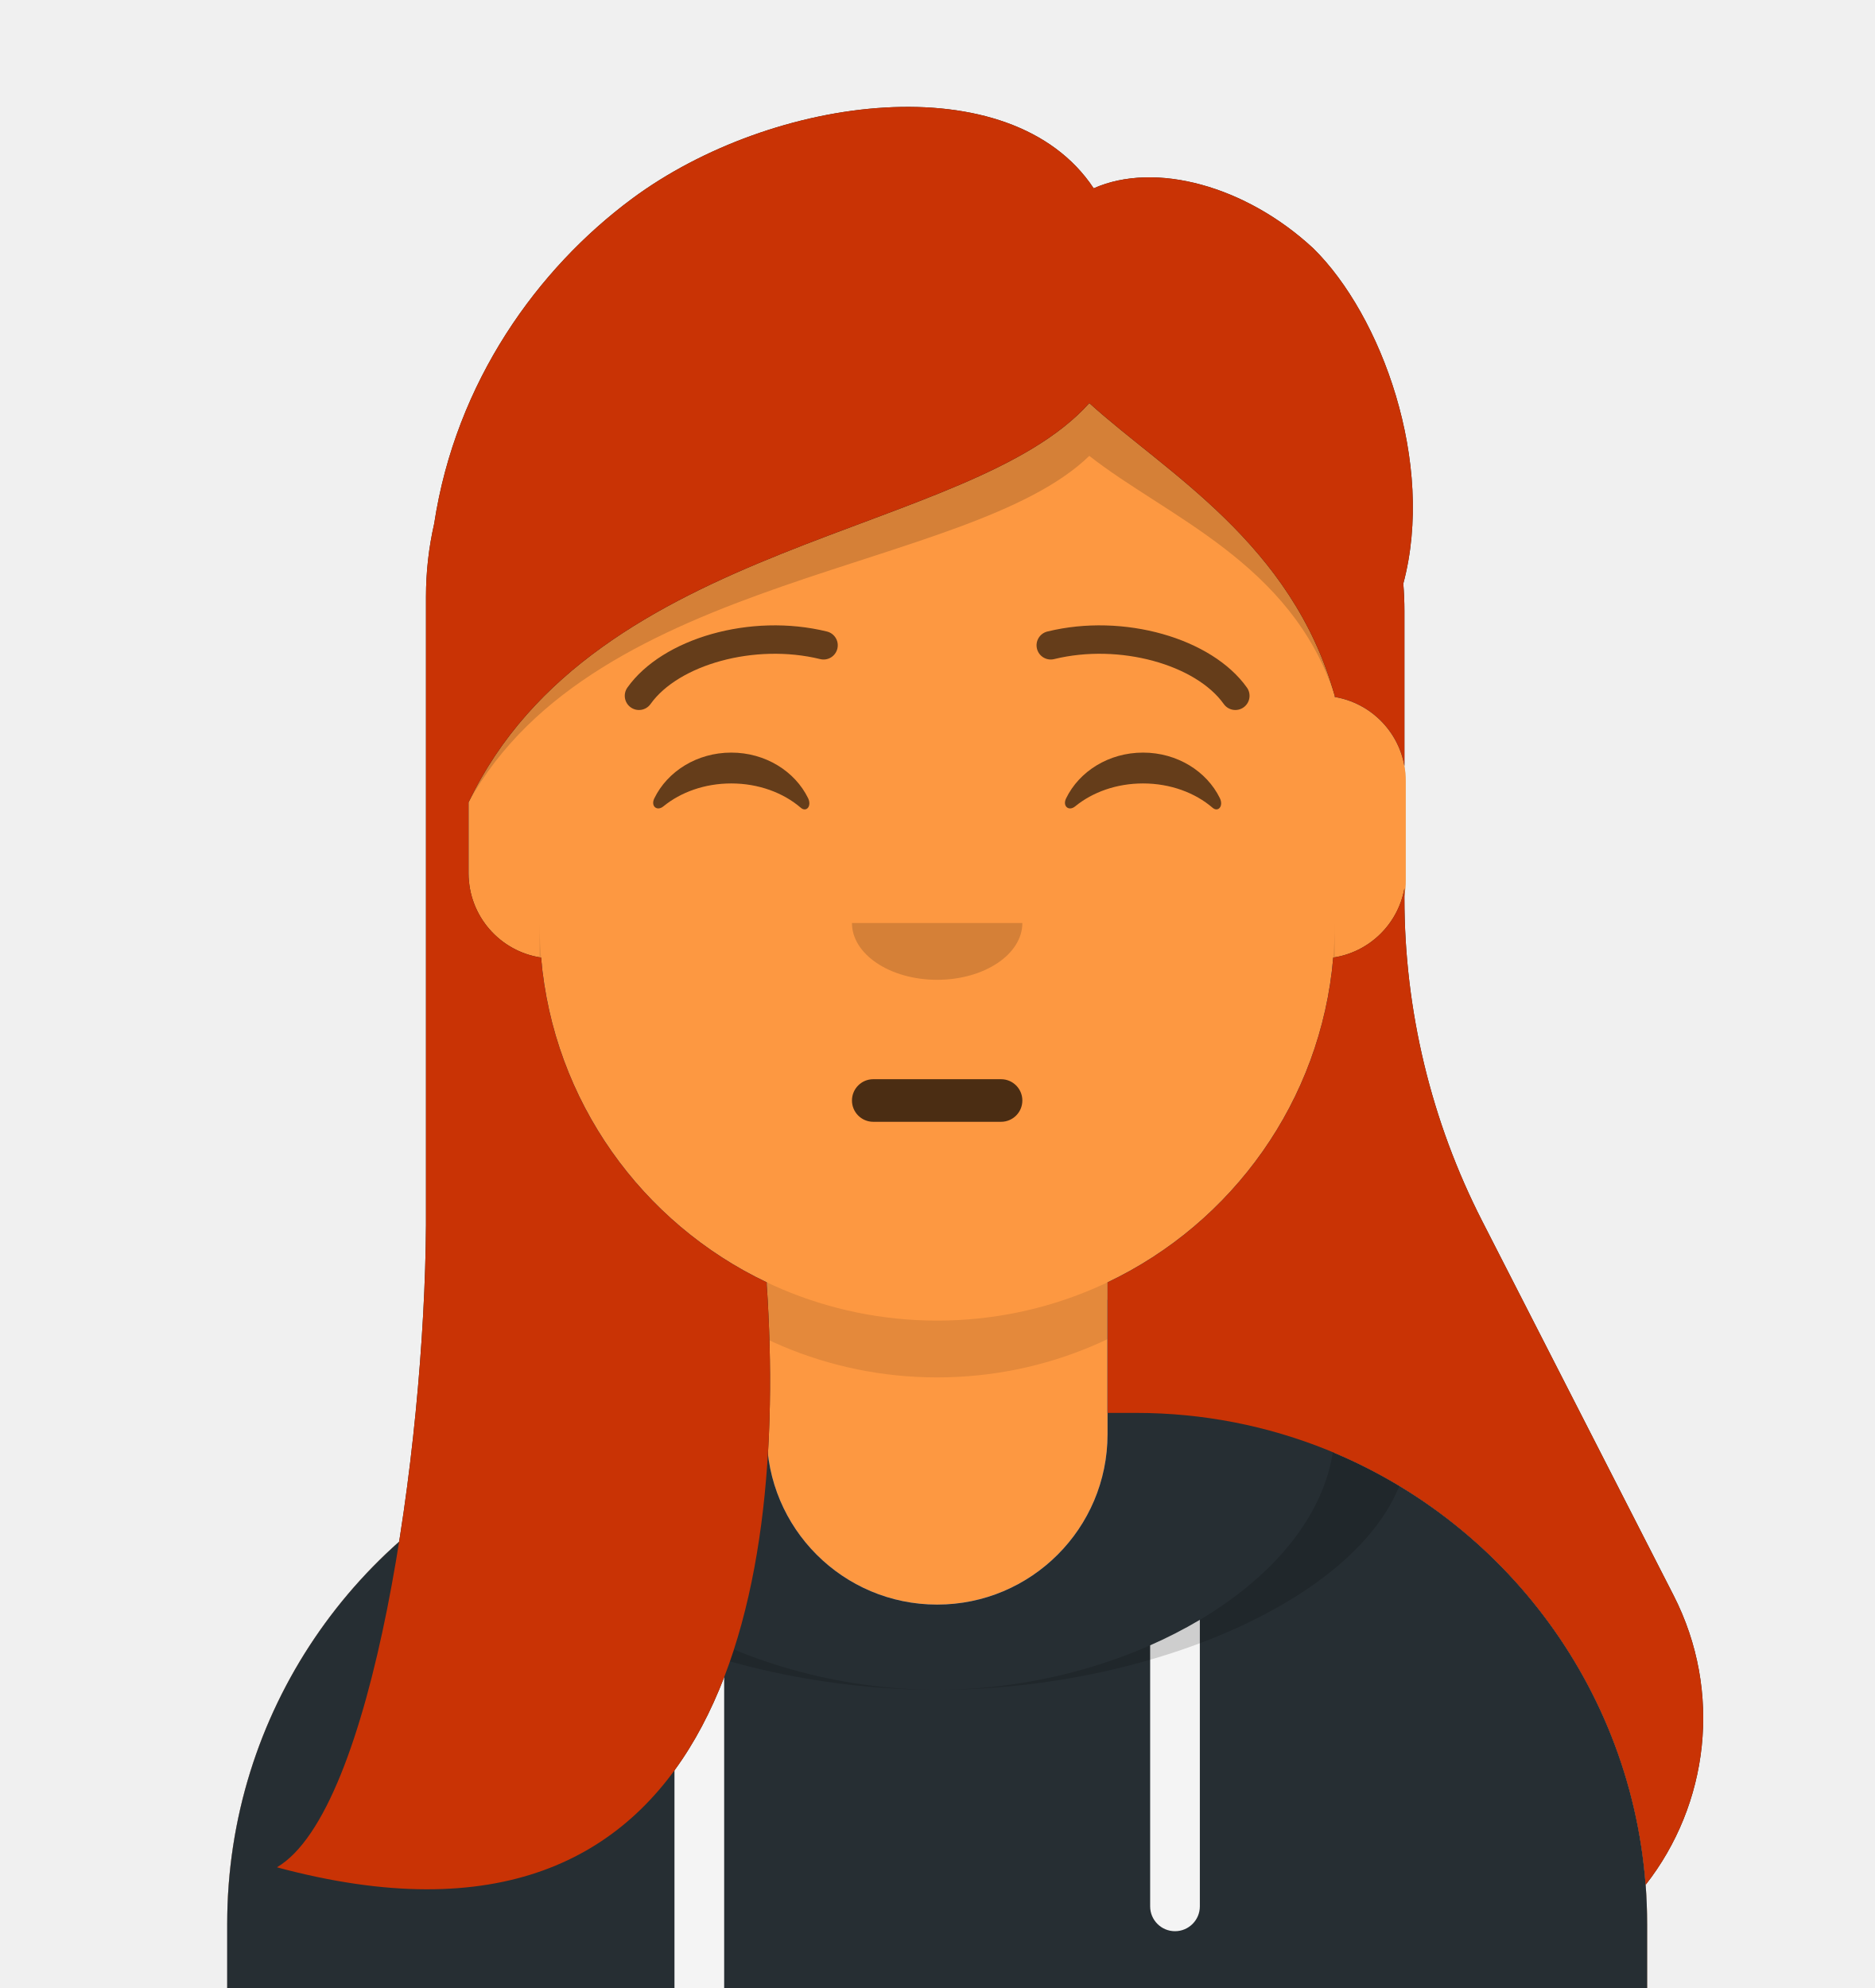
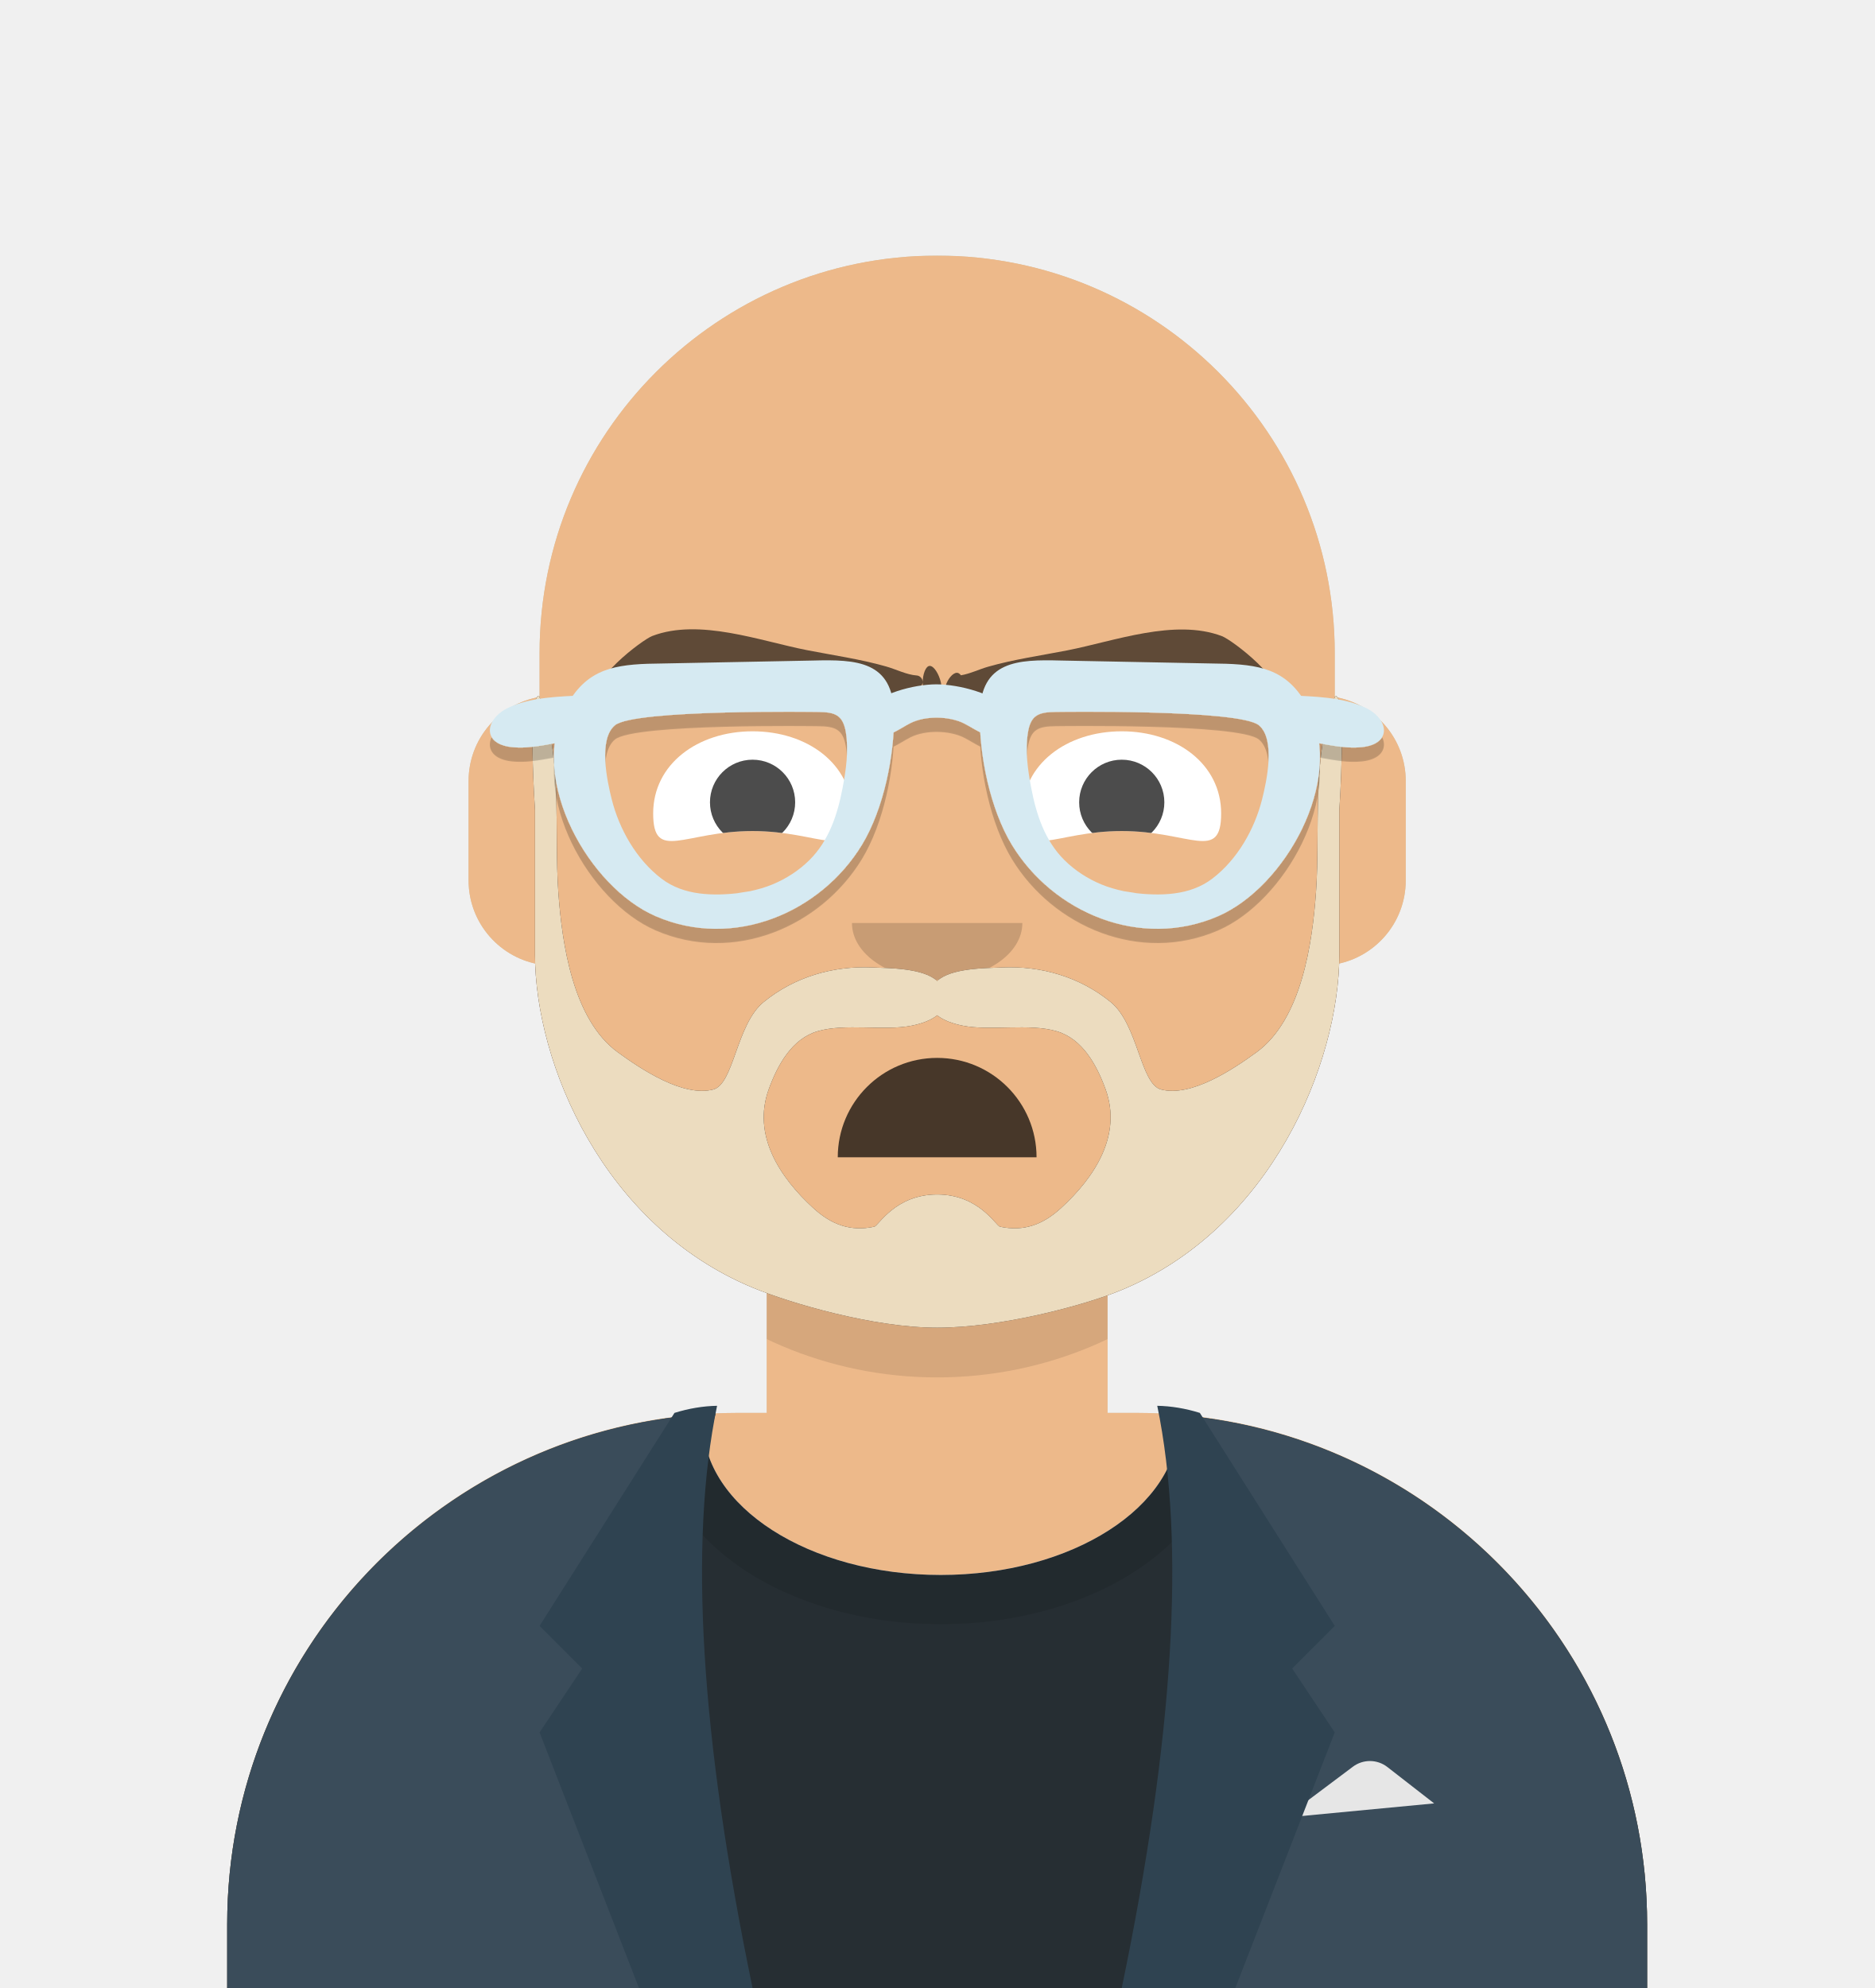
<svg xmlns="http://www.w3.org/2000/svg" xmlns:xlink="http://www.w3.org/1999/xlink" width="264px" height="280px" viewBox="0 0 264 280" version="1.1">
  <defs>
    <circle id="react-path-1" cx="120" cy="120" r="120" />
    <path d="M12,160 C12,226.274 65.726,280 132,280 C198.274,280 252,226.274 252,160 L264,160 L264,-1.42108547e-14 L-3.19744231e-14,-1.42108547e-14 L-3.19744231e-14,160 L12,160 Z" id="react-path-2" />
    <path d="M124,144.611 L124,163 L128,163 L128,163 C167.765,163 200,195.235 200,235 L200,244 L0,244 L0,235 C-4.86974701e-15,195.235 32.235,163 72,163 L72,163 L76,163 L76,144.611 C58.763,136.422 46.372,119.687 44.305,99.881 C38.48,99.058 34,94.052 34,88 L34,74 C34,68.054 38.325,63.118 44,62.166 L44,56 L44,56 C44,25.072 69.072,5.68137151e-15 100,0 L100,0 L100,0 C130.928,-5.68137151e-15 156,25.072 156,56 L156,62.166 C161.675,63.118 166,68.054 166,74 L166,88 C166,94.052 161.52,99.058 155.695,99.881 C153.628,119.687 141.237,136.422 124,144.611 Z" id="react-path-3" />
  </defs>
  <g id="Avataaar" stroke="none" stroke-width="1" fill="none" fill-rule="evenodd">
    <g transform="translate(-825, -1100)" id="Avataaar/Circle">
      <g transform="translate(825, 1100)">
        <g id="Mask" />
        <g id="Avataaar" stroke-width="1" fill-rule="evenodd" mask="url(#react-mask-5)">
          <g id="Body" transform="translate(32, 36)">
            <mask id="react-mask-6" fill="white">
              <use xlink:href="#react-path-3" />
            </mask>
            <use fill="#D0C6AC" xlink:href="#react-path-3" />
-             <g id="Skin/👶🏽-03-Brown" mask="url(#react-mask-6)" fill="#FD9841">
+             <g id="Skin/👶🏽-03-Brown" mask="url(#react-mask-6)" fill="#EDB98A">
              <g transform="translate(0, 0)" id="Color">
                <rect x="0" y="0" width="264" height="280" />
              </g>
            </g>
            <path d="M156,79 L156,102 C156,132.928 130.928,158 100,158 C69.072,158 44,132.928 44,102 L44,79 L44,94 C44,124.928 69.072,150 100,150 C130.928,150 156,124.928 156,94 L156,79 Z" id="Neck-Shadow" fill-opacity="0.1" fill="#000000" mask="url(#react-mask-6)" />
          </g>
-           <g id="Clothing/Hoodie" transform="translate(0, 170)">
+           <g id="Clothing/Blazer-+-Shirt" transform="translate(0, 170)">
            <defs>
-               <path d="M108,13.071 C90.081,15.076 76.28,20.552 76.004,34.645 C50.146,45.568 32,71.165 32,100.999 L32,100.999 L32,110 L232,110 L232,100.999 C232,71.165 213.854,45.568 187.996,34.645 C187.72,20.552 173.919,15.076 156,13.071 L156,32 L156,32 C156,45.255 145.255,56 132,56 L132,56 C118.745,56 108,45.255 108,32 L108,13.071 Z" id="react-path-575" />
+               <path d="M133.96,0.295 C170.936,3.325 200,34.294 200,72.052 L200,81 L0,81 L0,72.052 C1.22536245e-14,33.953 29.592,2.765 67.045,0.22 C67.015,0.593 67,0.969 67,1.348 C67,13.211 81.998,22.828 100.5,22.828 C119.002,22.828 134,13.211 134,1.348 C134,0.995 133.987,0.644 133.96,0.295 Z" id="react-path-647" />
            </defs>
-             <mask id="react-mask-576" fill="white">
-               <use xlink:href="#react-path-575" />
-             </mask>
-             <use id="Hoodie" fill="#B7C1DB" fill-rule="evenodd" xlink:href="#react-path-575" />
-             <g id="Color/Palette/Gray-01" mask="url(#react-mask-576)" fill-rule="evenodd" fill="#262E33">
-               <rect id="🖍Color" x="0" y="0" width="264" height="110" />
+             <g id="Shirt" transform="translate(32, 29)">
+               <mask id="react-mask-648" fill="white">
+                 <use xlink:href="#react-path-647" />
+               </mask>
+               <use id="Clothes" fill="#E6E6E6" xlink:href="#react-path-647" />
+               <g id="Color/Palette/Black" mask="url(#react-mask-648)" fill="#262E33">
+                 <g transform="translate(-32, -29)" id="🖍Color">
+                   <rect x="0" y="0" width="264" height="110" />
+                 </g>
+               </g>
+               <g id="Shadowy" opacity="0.6" mask="url(#react-mask-648)" fill-opacity="0.16" fill="#000000">
+                 <g transform="translate(60, -25)" id="Hola-👋🏼">
+                   <ellipse cx="40.5" cy="27.848" rx="39.635" ry="26.914" />
+                 </g>
+               </g>
            </g>
-             <path d="M102,61.739 L102,110 L95,110 L95,58.15 C97.204,59.46 99.547,60.661 102,61.739 Z M169,58.15 L169,98.5 C169,100.433 167.433,102 165.5,102 C163.567,102 162,100.433 162,98.5 L162,61.739 C164.453,60.661 166.796,59.46 169,58.15 Z" id="Straps" fill="#F4F4F4" fill-rule="evenodd" mask="url(#react-mask-576)" />
-             <path d="M90.96,12.724 C75.909,15.571 65.5,21.243 65.5,32.308 C65.5,52.02 98.538,68 132,68 C165.462,68 198.5,52.02 198.5,32.308 C198.5,21.243 188.091,15.571 173.04,12.724 C182.125,16.074 188,21.706 188,31.077 C188,51.469 160.179,68 132,68 C103.821,68 76,51.469 76,31.077 C76,21.706 81.875,16.074 90.96,12.724 Z" id="Shadow" fill-opacity="0.16" fill="#000000" fill-rule="evenodd" mask="url(#react-mask-576)" />
+             <g id="Blazer" transform="translate(32, 28)">
+               <path d="M68.785,1.122 C30.512,2.804 -1.89486556e-14,34.365 -1.42108547e-14,73.052 L0,73.052 L0,82 L69.362,82 C65.961,69.92 64,55.709 64,40.5 C64,26.173 65.74,12.731 68.785,1.122 Z M131.638,82 L200,82 L200,73.052 C200,34.707 170.025,3.363 132.229,1.174 C135.265,12.771 137,26.194 137,40.5 C137,55.709 135.039,69.92 131.638,82 Z" id="Saco" fill="#3A4C5A" />
+               <path d="M149,58 L158.556,50.833 L158.556,50.833 C159.999,49.751 161.988,49.768 163.412,50.876 L170,56 L149,58 Z" id="Pocket-hanky" fill="#E6E6E6" />
+               <path d="M69,1.13686838e-13 C65,19.333 66.667,46.667 74,82 L58,82 L44,46 L50,37 L44,31 L63,1 C65.028,0.369 67.028,0.036 69,1.13686838e-13 Z" id="Wing" fill="#2F4351" />
+               <path d="M151,1.13686838e-13 C147,19.333 148.667,46.667 156,82 L140,82 L126,46 L132,37 L126,31 L145,1 C147.028,0.369 149.028,0.036 151,1.13686838e-13 Z" id="Wing" fill="#2F4351" transform="translate(141, 41) scale(-1, 1) translate(-141, -41) " />
+             </g>
          </g>
          <g id="Face" transform="translate(76, 82)" fill="#000000">
-             <g id="Mouth/Serious" transform="translate(2, 52)" fill="#000000" fill-opacity="0.7">
-               <rect id="Why-so-serious?" x="42" y="18" width="24" height="6" rx="3" />
+             <g id="Mouth/Disbelief" transform="translate(2, 52)" fill-opacity="0.7" fill="#000000">
+               <path d="M40,15 C40,22.732 46.268,29 54,29 L54,29 C61.732,29 68,22.732 68,15" id="Mouth" transform="translate(54, 22) scale(1, -1) translate(-54, -22) " />
            </g>
            <g id="Nose/Default" transform="translate(28, 40)" fill-opacity="0.16">
              <path d="M16,8 C16,12.418 21.373,16 28,16 L28,16 C34.627,16 40,12.418 40,8" id="Nose" />
            </g>
-             <g id="Eyes/Happy-😁" transform="translate(0, 8)" fill-opacity="0.6">
-               <path d="M16.16,22.447 C18.007,18.649 22.164,16 26.998,16 C31.814,16 35.959,18.63 37.815,22.407 C38.367,23.529 37.582,24.447 36.791,23.767 C34.34,21.66 30.859,20.344 26.998,20.344 C23.257,20.344 19.874,21.579 17.438,23.572 C16.547,24.3 15.62,23.558 16.16,22.447 Z" id="Squint" />
-               <path d="M74.16,22.447 C76.007,18.649 80.164,16 84.998,16 C89.814,16 93.959,18.63 95.815,22.407 C96.367,23.529 95.582,24.447 94.791,23.767 C92.34,21.66 88.859,20.344 84.998,20.344 C81.257,20.344 77.874,21.579 75.438,23.572 C74.547,24.3 73.62,23.558 74.16,22.447 Z" id="Squint" />
+             <g id="Eyes/Squint-😊" transform="translate(0, 8)">
+               <defs>
+                 <path d="M14,14.048 C23.61,14.048 28,18.499 28,11.562 C28,4.624 21.732,0 14,0 C6.268,0 0,4.624 0,11.562 C0,18.499 4.39,14.048 14,14.048 Z" id="react-path-651" />
+                 <path d="M14,14.048 C23.61,14.048 28,18.499 28,11.562 C28,4.624 21.732,0 14,0 C6.268,0 0,4.624 0,11.562 C0,18.499 4.39,14.048 14,14.048 Z" id="react-path-652" />
+               </defs>
+               <g id="Eye" transform="translate(16, 13)">
+                 <mask id="react-mask-653" fill="white">
+                   <use xlink:href="#react-path-651" />
+                 </mask>
+                 <use id="The-white-stuff" fill="#FFFFFF" xlink:href="#react-path-651" />
+                 <circle fill-opacity="0.7" fill="#000000" mask="url(#react-mask-653)" cx="14" cy="10" r="6" />
+               </g>
+               <g id="Eye" transform="translate(68, 13)">
+                 <mask id="react-mask-654" fill="white">
+                   <use xlink:href="#react-path-652" />
+                 </mask>
+                 <use id="Eyeball-Mask" fill="#FFFFFF" xlink:href="#react-path-652" />
+                 <circle fill-opacity="0.7" fill="#000000" mask="url(#react-mask-654)" cx="14" cy="10" r="6" />
+               </g>
            </g>
-             <g id="Eyebrow/Outline/Default" fill-opacity="0.6">
-               <g id="I-Browse" transform="translate(12, 6)">
-                 <path d="M3.63,11.159 C7.545,5.65 18.278,2.561 27.523,4.831 C28.596,5.095 29.679,4.439 29.942,3.366 C30.206,2.293 29.55,1.21 28.477,0.947 C17.74,-1.69 5.312,1.887 0.37,8.841 C-0.27,9.742 -0.059,10.99 0.841,11.63 C1.742,12.27 2.99,12.059 3.63,11.159 Z" id="Eyebrow" fill-rule="nonzero" />
-                 <path d="M61.63,11.159 C65.545,5.65 76.278,2.561 85.523,4.831 C86.596,5.095 87.679,4.439 87.942,3.366 C88.206,2.293 87.55,1.21 86.477,0.947 C75.74,-1.69 63.312,1.887 58.37,8.841 C57.73,9.742 57.941,10.99 58.841,11.63 C59.742,12.27 60.99,12.059 61.63,11.159 Z" id="Eyebrow" fill-rule="nonzero" transform="translate(73.00015, 6.039198) scale(-1, 1) translate(-73.00015, -6.039198) " />
-               </g>
+             <g id="Eyebrow/Natural/Unibrow-Natural" fill-opacity="0.6">
+               <path d="M57.001,12 C57,11.996 57,11.996 57.001,12 M59.46,14.892 C61.312,16.059 64.113,16.789 65.703,17.051 C71.949,18.077 78.015,15.946 84.172,15.015 C89.636,14.19 95.856,13.497 100.86,16.508 C100.988,16.584 101.998,17.215 102.525,17.751 C102.91,18.144 103.563,18.062 103.823,17.572 C105.242,14.894 97.724,8.76 96.281,8.15 C89.747,5.392 81.09,8.324 74.428,9.389 C70.689,9.987 66.928,10.38 63.241,11.291 C61.919,11.617 60.628,12.207 59.338,12.372 C59.185,12.143 58.989,12 58.763,12 C57.592,12 55.845,15.457 58.075,15.655 C58.773,15.716 59.216,15.382 59.46,14.892 Z" id="Kahlo" transform="translate(80.5, 12.5) rotate(-2) translate(-80.5, -12.5) " />
+               <path d="M54.999,12 C55,11.996 55,11.996 54.999,12 M15.719,8.15 C22.253,5.392 30.91,8.324 37.572,9.389 C41.311,9.987 45.072,10.38 48.759,11.291 C50.242,11.657 51.685,12.354 53.131,12.413 C53.833,12.441 54.267,13.276 53.815,13.824 C52.332,15.618 48.327,16.717 46.297,17.051 C40.051,18.077 33.985,15.946 27.828,15.015 C22.364,14.19 16.144,13.497 11.14,16.508 C11.012,16.584 10.002,17.215 9.475,17.751 C9.09,18.144 8.437,18.062 8.177,17.572 C6.758,14.894 14.276,8.76 15.719,8.15 Z M54.934,11 C56.105,11 57.852,15.402 55.622,15.653 C53.392,15.904 53.763,11 54.934,11 Z" id="Frida" transform="translate(32.34868, 12.5) rotate(2) translate(-32.34868, -12.5) " />
            </g>
          </g>
          <g id="Top" stroke-width="1" fill-rule="evenodd">
            <defs>
-               <rect id="react-path-579" x="0" y="0" width="264" height="280" />
-               <path d="M21,157.541 L21,69.046 C21,65.514 21.398,62.075 22.152,58.771 C25.205,38.731 36.775,22.811 50,13 C69.905,-1.76 103.442,-6.018 115.047,11.522 C123.698,7.681 136.519,11.182 146,20 C155.565,29.415 163.2,50.197 158.657,67.204 C158.762,68.469 158.815,69.749 158.815,71.041 L158.815,92.892 C157.934,87.918 153.989,84.003 149,83.166 L149,83 C142.964,61.464 125.23,51.58 114.43,41.777 C97.535,60.673 44.823,60.74 27,98 L27,108 C27,114.019 31.431,119.002 37.209,119.867 C38.952,140.115 51.469,157.283 69,165.611 L69,166 C71.93,209.855 62.358,264.797 0,248 C13.606,240.038 20.808,189.056 21,157.541 Z M117,165.611 C134.531,157.283 147.048,140.115 148.791,119.867 C153.879,119.106 157.922,115.151 158.815,110.108 L158.815,111.47 L158.815,111.47 C158.815,127.299 162.573,142.901 169.778,156.994 L196.727,209.701 C203.69,223.32 201.646,239.174 192.791,250.469 C189.966,213.289 158.903,184 121,184 L121,184 L117,184 L117,165.611 Z" id="react-path-580" />
-               <path d="M65.18,77.737 C67.363,76.105 80.407,75.479 82.758,74.089 C83.492,73.655 84.061,73.216 84.5,72.78 C84.939,73.216 85.509,73.655 86.242,74.089 C88.593,75.479 101.637,76.105 103.82,77.737 C106.03,79.391 107.644,83.185 107.467,86.151 C107.255,89.71 103.361,98.203 93.672,99.181 C91.558,96.828 88.237,95.31 84.5,95.31 C80.763,95.31 77.442,96.828 75.328,99.181 C65.639,98.203 61.745,89.71 61.533,86.151 C61.357,83.185 62.97,79.391 65.18,77.737 M103.142,94.906 C103.143,94.906 103.145,94.905 103.146,94.905 C103.144,94.905 103.143,94.906 103.142,94.906 M65.845,94.901 C65.849,94.903 65.857,94.906 65.862,94.908 C65.857,94.906 65.851,94.903 65.845,94.901 M144.863,55.985 C144.474,50.03 143.278,44.152 142.234,38.286 C141.953,36.707 140.424,26 139.735,26 C139.502,35.109 138.702,44.08 137.67,53.139 C137.361,55.848 137.038,58.556 136.825,61.274 C136.654,63.47 136.96,66.122 136.428,68.246 C135.749,70.952 132.348,73.478 129.703,74.411 C123.103,76.737 117.598,67.108 111.961,64.291 C104.643,60.635 92.064,59.764 84.582,64.53 C76.936,59.764 64.357,60.635 57.039,64.291 C51.402,67.108 45.897,76.737 39.297,74.411 C36.652,73.478 33.25,70.952 32.572,68.246 C32.04,66.122 32.346,63.47 32.175,61.274 C31.962,58.556 31.639,55.848 31.33,53.139 C30.298,44.08 29.497,35.109 29.265,26 C28.576,26 27.047,36.707 26.766,38.286 C25.722,44.152 24.526,50.03 24.138,55.985 C23.739,62.105 24.215,68.167 25.47,74.163 C26.069,77.028 26.769,79.876 27.519,82.704 C28.353,85.847 27.199,91.966 27.572,95.192 C28.279,101.296 31.154,113.2 34.383,118.451 C35.944,120.989 37.773,122.574 39.816,124.619 C41.783,126.588 42.604,129.64 44.726,131.737 C48.682,135.645 54.446,137.971 60.366,138.543 C65.677,143.05 74.506,146 84.5,146 C94.495,146 103.323,143.05 108.635,138.543 C114.554,137.971 120.318,135.645 124.274,131.737 C126.396,129.64 127.217,126.588 129.184,124.619 C131.226,122.574 133.056,120.989 134.617,118.451 C137.846,113.2 140.721,101.296 141.428,95.192 C141.801,91.966 140.647,85.847 141.481,82.704 C142.232,79.876 142.931,77.028 143.531,74.163 C144.785,68.167 145.261,62.105 144.863,55.985 Z" id="react-path-581" />
+               <rect id="react-path-639" x="0" y="0" width="264" height="280" />
+               <filter x="-0.8%" y="-2.0%" width="101.5%" height="108.0%" filterUnits="objectBoundingBox" id="react-filter-637">
+                 <feOffset dx="0" dy="2" in="SourceAlpha" result="shadowOffsetOuter1" />
+                 <feColorMatrix values="0 0 0 0 0   0 0 0 0 0   0 0 0 0 0  0 0 0 0.16 0" type="matrix" in="shadowOffsetOuter1" result="shadowMatrixOuter1" />
+                 <feMerge>
+                   <feMergeNode in="shadowMatrixOuter1" />
+                   <feMergeNode in="SourceGraphic" />
+                 </feMerge>
+               </filter>
            </defs>
-             <mask id="react-mask-577" fill="white">
-               <use xlink:href="#react-path-579" />
+             <mask id="react-mask-638" fill="white">
+               <use xlink:href="#react-path-639" />
            </mask>
            <g id="Mask" />
-             <g id="Top/Long-Hair/Straight" mask="url(#react-mask-577)">
+             <g id="Top/No-Hair" mask="url(#react-mask-638)">
              <g transform="translate(-1, 0)">
-                 <g id="Hair" stroke-width="1" fill="none" fill-rule="evenodd" transform="translate(40, 15)">
-                   <mask id="react-mask-578" fill="white">
-                     <use xlink:href="#react-path-580" />
+                 <g id="Facial-Hair/Beard-Light" transform="translate(49, 72)">
+                   <defs>
+                     <path d="M101.428,98.169 C98.915,100.463 96.237,101.494 92.853,100.773 C92.271,100.649 89.896,96.235 84,96.235 C78.103,96.235 75.729,100.649 75.147,100.773 C71.762,101.494 69.085,100.463 66.571,98.169 C61.846,93.856 57.917,87.908 60.278,81.419 C61.508,78.037 63.51,74.324 67.151,73.246 C71.038,72.096 76.497,73.244 80.415,72.458 C81.684,72.204 83.071,71.751 84,71 C84.929,71.751 86.316,72.204 87.585,72.458 C91.503,73.244 96.961,72.096 100.849,73.246 C104.49,74.324 106.491,78.037 107.722,81.419 C110.083,87.908 106.154,93.856 101.428,98.169 M140.081,26 C136.671,34.4 137.988,44.858 137.357,53.676 C136.844,60.843 135.337,71.586 128.973,76.215 C125.718,78.582 119.794,82.56 115.542,81.45 C112.615,80.686 112.302,72.29 108.455,69.147 C104.092,65.582 98.643,64.016 93.149,64.258 C90.779,64.362 85.984,64.337 84,66.16 C82.016,64.337 77.222,64.362 74.851,64.258 C69.357,64.016 63.908,65.582 59.545,69.147 C55.698,72.29 55.386,80.686 52.458,81.45 C48.206,82.56 42.282,78.582 39.027,76.215 C32.662,71.586 31.156,60.843 30.643,53.676 C30.012,44.858 31.329,34.4 27.919,26 C26.26,26 27.354,42.129 27.354,42.129 L27.354,62.485 C27.386,77.773 36.935,100.655 58.108,109.393 C63.286,111.53 75.015,115 84,115 C92.985,115 104.714,111.86 109.892,109.723 C131.065,100.986 140.614,77.773 140.646,62.485 L140.646,42.129 C140.646,42.129 141.74,26 140.081,26" id="react-path-641" />
+                   </defs>
+                   <mask id="react-mask-640" fill="white">
+                     <use xlink:href="#react-path-641" />
                  </mask>
-                   <use fill="#272C2E" xlink:href="#react-path-580" />
-                   <g id="Skin/👶🏽-03-Brown" mask="url(#react-mask-578)" fill="#C93305">
-                     <g transform="translate(0, 0) " id="Color">
-                       <rect x="0" y="0" width="264" height="280" />
+                   <use id="Lite-Beard" fill="#331B0C" fill-rule="evenodd" xlink:href="#react-path-641" />
+                   <g id="Color/Hair/Brown" mask="url(#react-mask-640)" fill="#ECDCBF">
+                     <g transform="translate(-32, 0)" id="Color">
+                       <rect x="0" y="0" width="264" height="244" />
                    </g>
                  </g>
                </g>
-                 <path d="M67,113 C84.823,80.665 137.535,80.607 154.43,64.208 C165.208,72.698 182.892,79.267 188.963,97.869 C182.892,76.424 165.208,66.56 154.43,56.777 C137.535,75.673 84.823,75.74 67,113 Z" id="Shadow" fill-opacity="0.16" fill="#000000" fill-rule="evenodd" />
+                 <g id="Top/_Resources/Prescription-01" fill="none" transform="translate(62, 85)" stroke-width="1">
+                   <defs>
+                     <filter x="-0.8%" y="-2.4%" width="101.5%" height="109.8%" filterUnits="objectBoundingBox" id="react-filter-659">
+                       <feOffset dx="0" dy="2" in="SourceAlpha" result="shadowOffsetOuter1" />
+                       <feColorMatrix values="0 0 0 0 0   0 0 0 0 0   0 0 0 0 0  0 0 0 0.2 0" type="matrix" in="shadowOffsetOuter1" result="shadowMatrixOuter1" />
+                       <feMerge>
+                         <feMergeNode in="shadowMatrixOuter1" />
+                         <feMergeNode in="SourceGraphic" />
+                       </feMerge>
+                     </filter>
+                   </defs>
+                   <g id="Glasses" filter="url(#react-filter-659)" transform="translate(8, 8)" fill="#D6EAF2">
+                     <path d="M46.249,7.275 C48.621,7.298 49.742,7.692 50.146,10.165 C50.555,12.671 50.157,15.487 49.685,17.955 C48.965,21.723 47.767,25.415 44.978,28.169 C43.508,29.619 41.717,30.775 39.811,31.564 C38.799,31.983 37.73,32.286 36.661,32.516 C36.349,32.583 33.682,32.95 35.318,32.764 C31.501,33.199 27.36,33.182 24.172,30.753 C20.64,28.06 18.22,23.8 17.157,19.556 C16.534,17.073 15.226,11.134 17.616,9.149 C20.353,6.875 46.249,7.275 46.249,7.275 L46.249,7.275 Z M22.218,0.49 C16.777,0.678 13.147,1.634 10.463,7.069 C5.546,17.03 13.963,31.969 23.352,36.039 C34.329,40.799 46.592,35.532 52.396,26.006 C55.469,20.962 57.022,13.323 56.922,7.504 C56.795,0.076 51.607,-0.13 45.509,0.034 L22.218,0.49 Z" id="Frame-Stuff" />
+                     <path d="M79.681,7.273 C77.309,7.295 76.188,7.689 75.784,10.163 C75.374,12.668 75.772,15.485 76.244,17.952 C76.965,21.72 78.163,25.412 80.952,28.166 C82.421,29.616 84.213,30.772 86.119,31.562 C87.131,31.981 88.2,32.284 89.268,32.513 C89.581,32.58 92.247,32.948 90.612,32.761 C94.429,33.197 98.57,33.179 101.757,30.75 C105.29,28.058 107.709,23.798 108.773,19.554 C109.396,17.071 110.703,11.132 108.314,9.147 C105.576,6.872 79.681,7.273 79.681,7.273 L79.681,7.273 Z M103.712,0.488 C109.152,0.675 112.783,1.632 115.466,7.067 C120.384,17.028 111.967,31.966 102.577,36.037 C91.6,40.797 79.338,35.529 73.534,26.004 C70.461,20.96 68.907,13.321 69.007,7.501 C69.135,0.074 74.323,-0.132 80.421,0.032 L103.712,0.488 Z" id="Frame-Stuff" />
+                     <path d="M13.197,4.927 C9.785,5.118 5.886,5.164 2.69,6.639 C-0.695,8.201 -1.218,11.739 3.049,12.226 C4.971,12.446 6.895,12.083 8.787,11.745 C10.337,11.468 12.442,11.558 13.906,10.966 C16.636,9.862 16.46,4.74 13.197,4.927" id="Frame-Stuff" />
+                     <path d="M112.735,4.927 C116.147,5.118 120.046,5.164 123.242,6.639 C126.626,8.201 127.149,11.739 122.882,12.226 C120.961,12.446 119.037,12.083 117.144,11.745 C115.595,11.468 113.49,11.558 112.025,10.966 C109.296,9.862 109.471,4.74 112.735,4.927" id="Frame-Stuff" />
+                     <path d="M73.109,7.013 C71.163,4.713 66.091,3.385 62.891,3.385 C59.691,3.385 54.768,4.713 52.822,7.013 C51.841,8.172 51.807,9.724 53.508,10.451 C55.626,11.357 57.517,9.714 59.213,8.855 C61.381,7.757 64.712,7.877 66.719,8.855 C68.427,9.688 70.305,11.357 72.423,10.451 C74.124,9.724 74.091,8.172 73.109,7.013" id="Frame-Stuff" />
+                   </g>
+                 </g>
              </g>
            </g>
          </g>
        </g>
      </g>
    </g>
  </g>
</svg>
